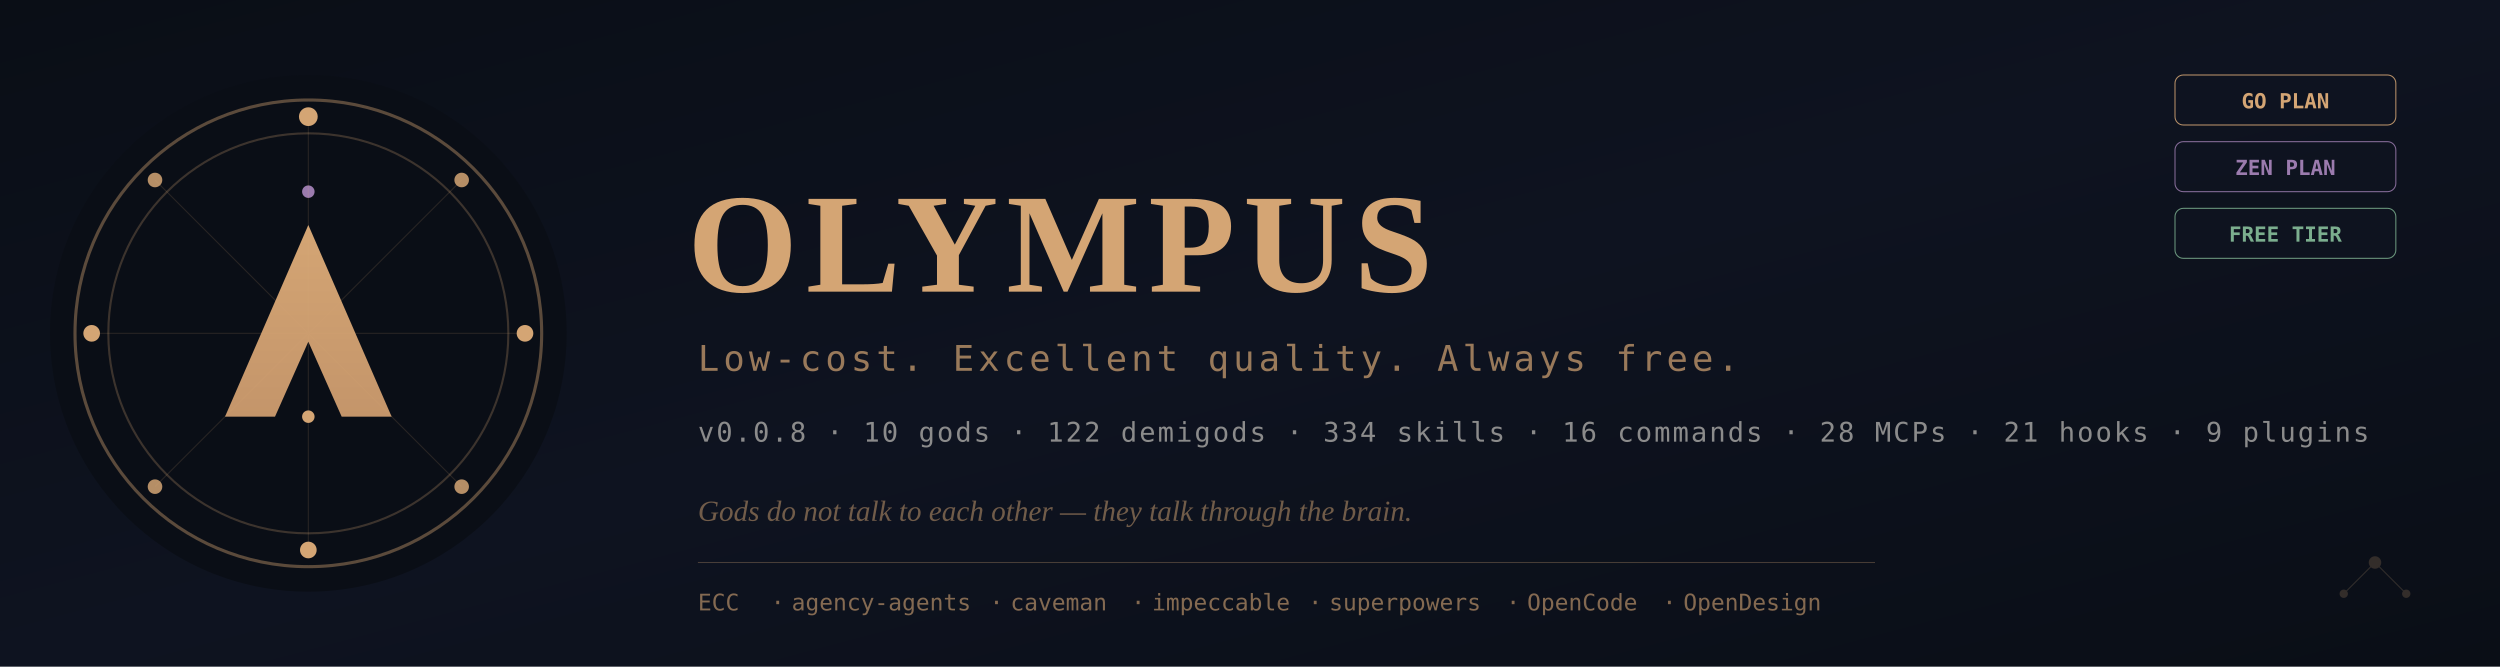
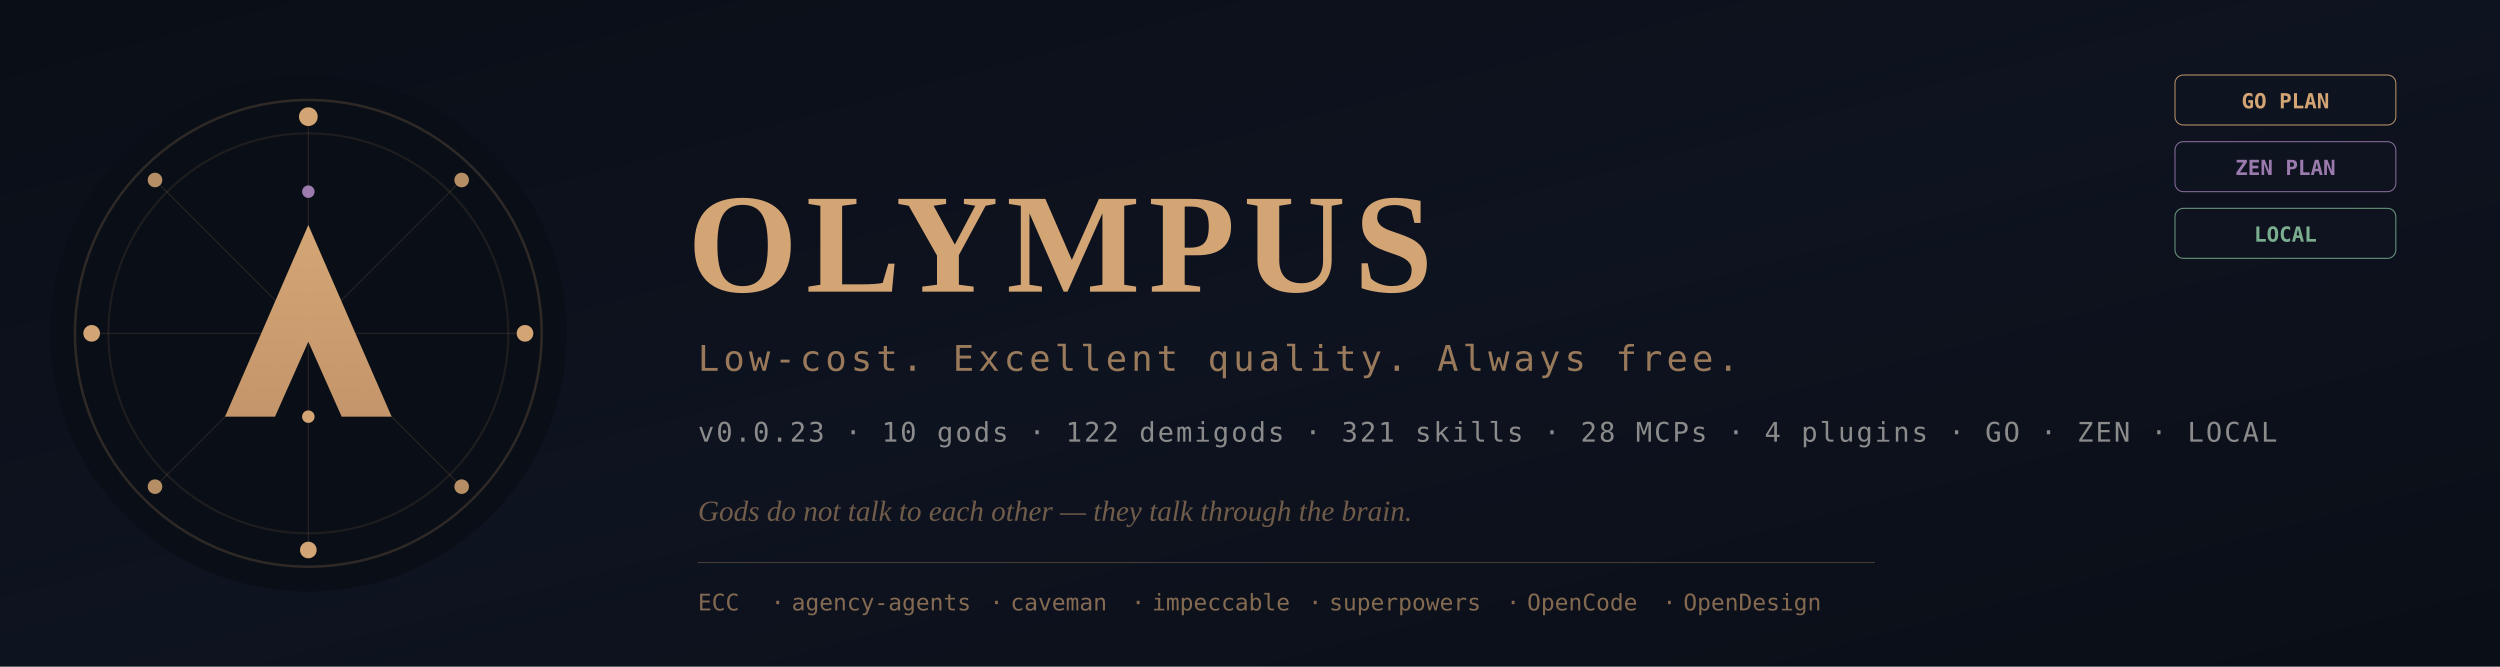
- <svg xmlns="http://www.w3.org/2000/svg" width="1200" height="320" viewBox="0 0 1200 320" fill="none" role="img" aria-label="OLYMPUS v0.0.22 - Full arsenal. Always clear. GO (open-source), ZEN (proprietary), BYOK, and LOCAL (your own hardware).">
+ <svg xmlns="http://www.w3.org/2000/svg" width="1200" height="320" viewBox="0 0 1200 320" fill="none" role="img" aria-label="OLYMPUS v0.0.23 - Low-cost. Excellent quality. Always free. GO (open-source), ZEN (private models), LOCAL (your own hardware).">
  <defs>
    <linearGradient id="bgGrad" x1="0" y1="0" x2="1" y2="1">
      <stop offset="0%" stop-color="#0A0E16" />
      <stop offset="50%" stop-color="#0E1320" />
      <stop offset="100%" stop-color="#0A0E16" />
    </linearGradient>
    <linearGradient id="goldGrad" x1="0" y1="0" x2="0" y2="1">
      <stop offset="0%" stop-color="#D4A574" />
      <stop offset="100%" stop-color="#C4956A" />
    </linearGradient>
  </defs>
  <rect width="1200" height="320" fill="url(#bgGrad)" />
  <circle cx="148" cy="160" r="124" fill="#0A0E16" />
-   <circle cx="148" cy="160" r="112" stroke="#D4A574" stroke-width="1.5" fill="none" opacity="0.4" />
-   <circle cx="148" cy="160" r="96" stroke="#D4A574" stroke-width="1" fill="none" opacity="0.25" />
+   <circle cx="148" cy="160" r="112" stroke="#D4A574" stroke-width="1.2" fill="none" opacity="0.18" />
+   <circle cx="148" cy="160" r="96" stroke="#D4A574" stroke-width="1" fill="none" opacity="0.10" />
  <path d="M 148 108 L 188 200 L 164 200 L 148 164 L 132 200 L 108 200 Z" fill="url(#goldGrad)" />
  <circle cx="148" cy="92" r="3" fill="#9B7BAE" />
  <circle cx="148" cy="200" r="3" fill="#D4A574" />
  <circle cx="148" cy="56" r="4.5" fill="#D4A574" />
  <circle cx="221.6" cy="86.4" r="3.5" fill="#D4A574" opacity="0.85" />
  <circle cx="252" cy="160" r="4" fill="#D4A574" />
  <circle cx="221.6" cy="233.6" r="3.5" fill="#D4A574" opacity="0.85" />
  <circle cx="148" cy="264" r="4" fill="#D4A574" />
  <circle cx="74.4" cy="233.6" r="3.5" fill="#D4A574" opacity="0.85" />
  <circle cx="44" cy="160" r="4" fill="#D4A574" />
  <circle cx="74.4" cy="86.4" r="3.5" fill="#D4A574" opacity="0.85" />
  <g stroke="#D4A574" stroke-width="0.5" opacity="0.15">
    <line x1="148" y1="160" x2="148" y2="56" />
    <line x1="148" y1="160" x2="221.6" y2="86.4" />
    <line x1="148" y1="160" x2="252" y2="160" />
    <line x1="148" y1="160" x2="221.6" y2="233.6" />
    <line x1="148" y1="160" x2="148" y2="264" />
    <line x1="148" y1="160" x2="74.4" y2="233.6" />
    <line x1="148" y1="160" x2="44" y2="160" />
    <line x1="148" y1="160" x2="74.4" y2="86.4" />
  </g>
  <text x="330" y="140" font-family="Georgia, 'Times New Roman', serif" font-size="68" font-weight="bold" fill="#D4A574" letter-spacing="4">OLYMPUS</text>
  <text x="335" y="178" font-family="'SF Mono', Monaco, 'Cascadia Code', 'Roboto Mono', monospace" font-size="17" fill="#D4A574" opacity="0.7" letter-spacing="2">Low-cost. Excellent quality. Always free.</text>
-   <text x="335" y="212" font-family="'SF Mono', Monaco, 'Cascadia Code', 'Roboto Mono', monospace" font-size="13" fill="#8B8B8B" letter-spacing="1">v0.0.8  ·  10 gods  ·  122 demigods  ·  334 skills  ·  16 commands  ·  28 MCPs  ·  21 hooks  ·  9 plugins</text>
+   <text x="335" y="212" font-family="'SF Mono', Monaco, 'Cascadia Code', 'Roboto Mono', monospace" font-size="13" fill="#8B8B8B" letter-spacing="1">v0.0.23  ·  10 gods  ·  122 demigods  ·  321 skills  ·  28 MCPs  ·  4 plugins  ·  GO · ZEN · LOCAL</text>
  <text x="335" y="250" font-family="Georgia, 'Times New Roman', serif" font-size="14" fill="#D4A574" opacity="0.5" font-style="italic">Gods do not talk to each other — they talk through the brain.</text>
  <line x1="335" y1="270" x2="900" y2="270" stroke="#D4A574" stroke-width="0.5" opacity="0.3" />
  <g font-family="'SF Mono', Monaco, monospace" font-size="11" fill="#D4A574" opacity="0.6">
    <text x="335" y="293">ECC</text>
    <text x="370" y="293">·</text>
    <text x="380" y="293">agency-agents</text>
    <text x="475" y="293">·</text>
    <text x="485" y="293">caveman</text>
    <text x="543" y="293">·</text>
    <text x="553" y="293">impeccable</text>
    <text x="628" y="293">·</text>
    <text x="638" y="293">superpowers</text>
    <text x="723" y="293">·</text>
    <text x="733" y="293">OpenCode</text>
    <text x="798" y="293">·</text>
    <text x="808" y="293">OpenDesign</text>
  </g>
-   <g opacity="0.2">
-     <circle cx="1140" cy="270" r="3" fill="#D4A574" />
-     <circle cx="1125" cy="285" r="2" fill="#D4A574" />
-     <circle cx="1155" cy="285" r="2" fill="#D4A574" />
-     <line x1="1140" y1="270" x2="1125" y2="285" stroke="#D4A574" stroke-width="0.5" />
-     <line x1="1140" y1="270" x2="1155" y2="285" stroke="#D4A574" stroke-width="0.5" />
-   </g>
  <g transform="translate(1044, 36)">
    <g>
      <rect x="0" y="0" width="106" height="24" rx="4" fill="#0E1320" stroke="#D4A574" stroke-width="0.5" opacity="0.85" />
      <text x="53" y="16" font-family="'SF Mono', Monaco, monospace" font-size="10" fill="#D4A574" text-anchor="middle" font-weight="bold">GO PLAN</text>
    </g>
    <g>
      <rect x="0" y="32" width="106" height="24" rx="4" fill="#0E1320" stroke="#9B7BAE" stroke-width="0.5" opacity="0.85" />
      <text x="53" y="48" font-family="'SF Mono', Monaco, monospace" font-size="10" fill="#9B7BAE" text-anchor="middle" font-weight="bold">ZEN PLAN</text>
    </g>
    <g>
      <rect x="0" y="64" width="106" height="24" rx="4" fill="#0E1320" stroke="#7BAE8E" stroke-width="0.5" opacity="0.85" />
-       <text x="53" y="80" font-family="'SF Mono', Monaco, monospace" font-size="10" fill="#7BAE8E" text-anchor="middle" font-weight="bold">FREE TIER</text>
+       <text x="53" y="80" font-family="'SF Mono', Monaco, monospace" font-size="10" fill="#7BAE8E" text-anchor="middle" font-weight="bold">LOCAL</text>
    </g>
  </g>
</svg>
